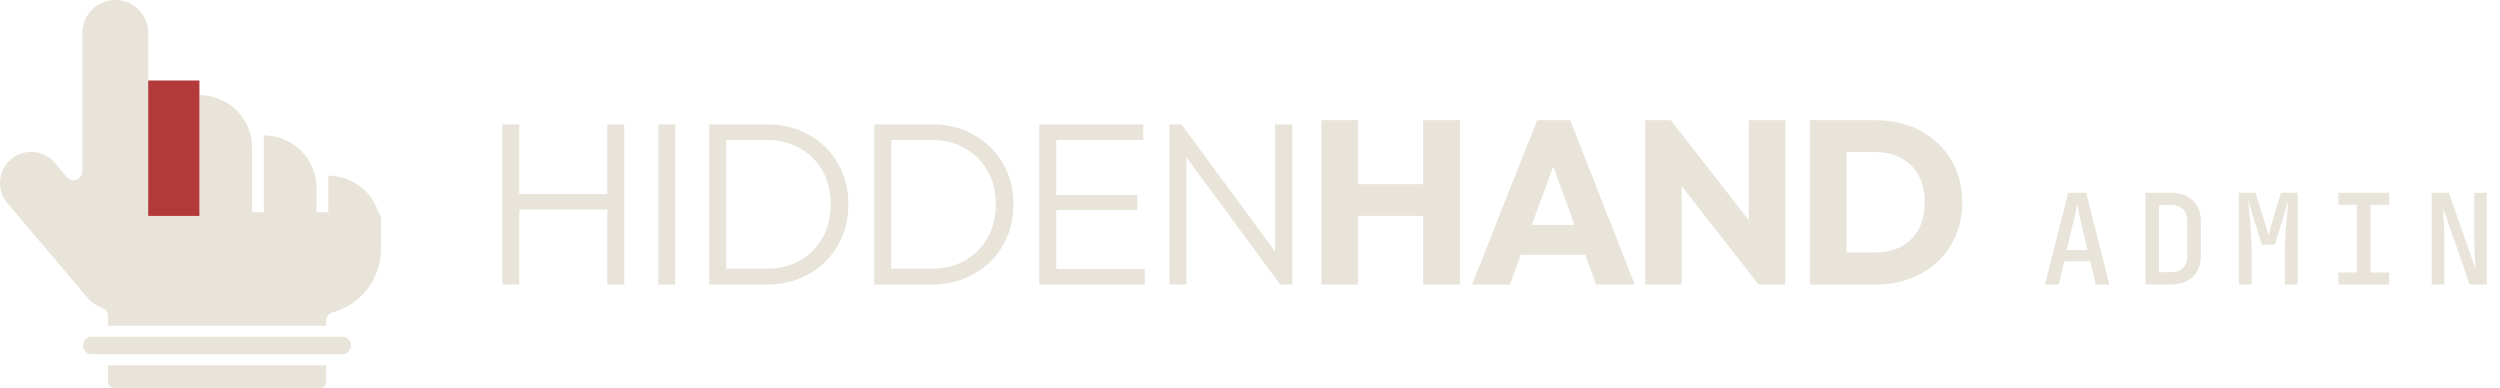
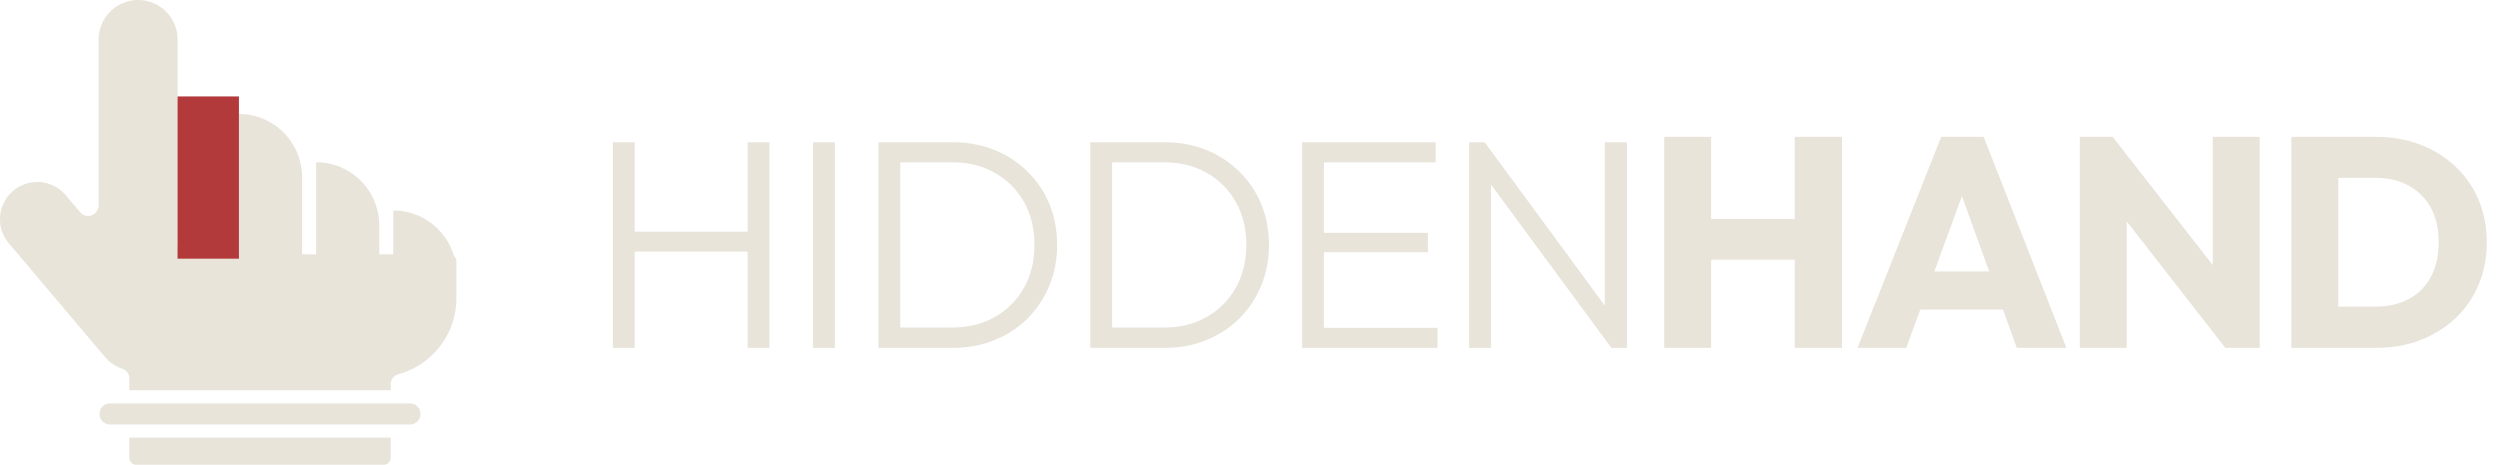
- <svg xmlns="http://www.w3.org/2000/svg" viewBox="0 0 412.44 64" width="412.44" height="64" role="img" aria-label="Hidden Hand Admin">
+ <svg xmlns="http://www.w3.org/2000/svg" viewBox="0 0 344.26 64" width="344.26" height="64" role="img" aria-label="Hidden Hand">
  <path fill="#E8E4DA" d="M40.94 21.06 L40.7 20.55 L40.43 20.04 L40.13 19.56 L39.8 19.1 L39.44 18.66 L39.05 18.24 L38.64 17.86 L38.2 17.49 L37.74 17.16 L37.25 16.86 L36.75 16.59 L36.23 16.36 L35.7 16.16 L35.15 15.99 L34.6 15.86 L34.04 15.77 L33.47 15.72 L32.9 15.7 L32.9 24.39 L32.9 35.02 L25.91 35.02 L25.89 35.02 L25.82 35.02 L25.79 35.01 L25.73 35.01 L25.7 35 L25.63 34.99 L25.6 34.99 L25.54 34.97 L25.51 34.96 L25.45 34.95 L25.42 34.94 L25.36 34.91 L25.33 34.9 L25.27 34.88 L25.25 34.86 L25.19 34.83 L25.16 34.82 L25.11 34.78 L25.08 34.77 L25.03 34.73 L25.01 34.71 L24.96 34.67 L24.93 34.65 L24.89 34.6 L24.87 34.58 L24.82 34.54 L24.8 34.51 L24.76 34.46 L24.74 34.44 L24.71 34.39 L24.69 34.36 L24.65 34.31 L24.64 34.28 L24.61 34.22 L24.59 34.2 L24.57 34.14 L24.56 34.11 L24.53 34.05 L24.52 34.02 L24.51 33.96 L24.5 33.93 L24.48 33.87 L24.48 33.84 L24.47 33.77 L24.46 33.74 L24.46 33.68 L24.45 33.65 L24.45 33.58 L24.45 33.56 L24.45 5.45 L24.45 5.44 L24.45 5.43 L24.45 5.41 L24.44 5.12 L24.44 5.09 L24.44 5.07 L24.44 5.04 L24.41 4.76 L24.41 4.73 L24.4 4.72 L24.4 4.68 L24.35 4.41 L24.35 4.38 L24.35 4.37 L24.34 4.33 L24.28 4.07 L24.27 4.03 L24.26 4.02 L24.26 3.99 L24.17 3.72 L24.17 3.69 L24.16 3.68 L24.15 3.65 L24.05 3.39 L24.04 3.36 L24.03 3.35 L24.02 3.32 L23.91 3.07 L23.89 3.04 L23.89 3.02 L23.87 2.99 L23.74 2.75 L23.73 2.72 L23.72 2.71 L23.7 2.68 L23.56 2.45 L23.54 2.42 L23.53 2.41 L23.51 2.38 L23.35 2.16 L23.33 2.13 L23.32 2.12 L23.3 2.09 L23.13 1.88 L23.11 1.86 L23.1 1.84 L23.08 1.82 L22.89 1.62 L22.87 1.6 L22.85 1.59 L22.83 1.56 L22.63 1.37 L22.61 1.35 L22.59 1.34 L22.57 1.32 L22.36 1.15 L22.33 1.13 L22.32 1.12 L22.29 1.1 L22.07 0.94 L22.04 0.92 L22.03 0.91 L22 0.89 L21.77 0.75 L21.74 0.73 L21.73 0.72 L21.7 0.71 L21.46 0.58 L21.43 0.56 L21.41 0.56 L21.39 0.54 L21.13 0.43 L21.1 0.42 L21.09 0.41 L21.06 0.4 L20.8 0.3 L20.77 0.29 L20.76 0.29 L20.73 0.28 L20.46 0.2 L20.43 0.19 L20.42 0.18 L20.39 0.18 L20.12 0.11 L20.09 0.11 L20.07 0.1 L20.04 0.1 L19.77 0.05 L19.73 0.05 L19.72 0.05 L19.69 0.04 L19.41 0.01 L19.38 0.01 L19.37 0.01 L19.33 0.01 L19.06 0 L19.03 0 L19.01 0 L18.98 0 L18.7 0.01 L18.67 0.01 L18.65 0.01 L18.62 0.01 L18.35 0.04 L18.32 0.05 L18.3 0.05 L18.27 0.05 L18 0.1 L17.97 0.1 L17.95 0.11 L17.92 0.11 L17.65 0.18 L17.62 0.18 L17.6 0.19 L17.57 0.2 L17.31 0.28 L17.28 0.29 L17.26 0.29 L17.23 0.3 L16.98 0.4 L16.95 0.41 L16.93 0.42 L16.9 0.43 L16.65 0.54 L16.62 0.56 L16.61 0.56 L16.58 0.58 L16.34 0.71 L16.31 0.72 L16.29 0.73 L16.27 0.75 L16.03 0.89 L16.01 0.91 L15.99 0.92 L15.97 0.94 L15.74 1.1 L15.72 1.12 L15.7 1.13 L15.68 1.15 L15.47 1.32 L15.44 1.34 L15.43 1.35 L15.41 1.37 L15.2 1.56 L15.18 1.59 L15.17 1.6 L15.15 1.62 L14.96 1.82 L14.94 1.84 L14.93 1.86 L14.91 1.88 L14.73 2.09 L14.71 2.12 L14.7 2.13 L14.68 2.16 L14.52 2.38 L14.5 2.41 L14.5 2.42 L14.48 2.45 L14.33 2.68 L14.32 2.71 L14.31 2.72 L14.29 2.75 L14.16 2.99 L14.15 3.02 L14.14 3.04 L14.13 3.07 L14.01 3.32 L14 3.35 L14 3.36 L13.98 3.39 L13.89 3.65 L13.88 3.68 L13.87 3.69 L13.86 3.72 L13.78 3.99 L13.77 4.02 L13.77 4.03 L13.76 4.07 L13.7 4.33 L13.69 4.37 L13.69 4.38 L13.68 4.41 L13.64 4.68 L13.63 4.72 L13.63 4.73 L13.63 4.76 L13.6 5.04 L13.6 5.07 L13.6 5.09 L13.59 5.12 L13.58 5.41 L13.58 5.43 L13.58 5.44 L13.58 5.45 L13.58 28.27 L13.58 28.28 L13.58 28.36 L13.58 28.39 L13.57 28.45 L13.57 28.48 L13.56 28.55 L13.55 28.58 L13.54 28.64 L13.53 28.67 L13.51 28.73 L13.5 28.76 L13.48 28.82 L13.47 28.85 L13.44 28.91 L13.42 28.94 L13.39 28.99 L13.38 29.02 L13.34 29.07 L13.33 29.1 L13.29 29.15 L13.27 29.18 L13.23 29.23 L13.21 29.25 L13.16 29.3 L13.14 29.32 L13.09 29.36 L13.07 29.38 L13.02 29.42 L13 29.44 L12.94 29.48 L12.92 29.5 L12.86 29.53 L12.84 29.54 L12.78 29.57 L12.75 29.59 L12.69 29.61 L12.66 29.63 L12.6 29.65 L12.57 29.66 L12.51 29.68 L12.48 29.68 L12.42 29.7 L12.39 29.7 L12.32 29.71 L12.29 29.72 L12.23 29.72 L12.2 29.72 L12.13 29.73 L12.1 29.73 L12.04 29.72 L12.01 29.72 L11.94 29.71 L11.91 29.71 L11.85 29.7 L11.82 29.69 L11.76 29.68 L11.73 29.67 L11.67 29.65 L11.64 29.64 L11.58 29.61 L11.55 29.6 L11.49 29.57 L11.46 29.56 L11.4 29.53 L11.38 29.51 L11.32 29.48 L11.3 29.46 L11.25 29.42 L11.22 29.4 L11.17 29.36 L11.15 29.34 L11.1 29.29 L11.08 29.27 L11.03 29.22 L11.02 29.21 L9.06 26.89 L9.05 26.88 L9.05 26.87 L9.04 26.86 L8.85 26.65 L8.83 26.63 L8.82 26.62 L8.79 26.6 L8.61 26.42 L8.59 26.4 L8.58 26.39 L8.55 26.36 L8.36 26.2 L8.33 26.18 L8.32 26.17 L8.29 26.15 L8.09 26 L8.06 25.98 L8.05 25.97 L8.02 25.95 L7.81 25.81 L7.78 25.79 L7.77 25.79 L7.74 25.77 L7.52 25.65 L7.49 25.63 L7.47 25.62 L7.45 25.61 L7.21 25.5 L7.19 25.49 L7.17 25.48 L7.14 25.47 L6.9 25.37 L6.87 25.36 L6.86 25.36 L6.83 25.35 L6.58 25.27 L6.55 25.26 L6.54 25.25 L6.51 25.25 L6.26 25.18 L6.23 25.18 L6.21 25.17 L6.18 25.17 L5.93 25.12 L5.9 25.11 L5.88 25.11 L5.85 25.11 L5.6 25.08 L5.56 25.08 L5.55 25.07 L5.52 25.07 L5.26 25.06 L5.23 25.06 L5.21 25.06 L5.18 25.06 L4.93 25.06 L4.89 25.06 L4.88 25.06 L4.85 25.07 L4.59 25.09 L4.56 25.09 L4.54 25.09 L4.51 25.09 L4.26 25.13 L4.23 25.14 L4.21 25.14 L4.18 25.15 L3.93 25.2 L3.9 25.21 L3.88 25.21 L3.85 25.22 L3.61 25.29 L3.58 25.3 L3.56 25.3 L3.53 25.31 L3.29 25.4 L3.26 25.41 L3.24 25.42 L3.21 25.43 L2.98 25.53 L2.95 25.54 L2.94 25.55 L2.91 25.56 L2.68 25.68 L2.65 25.7 L2.64 25.7 L2.61 25.72 L2.39 25.85 L2.36 25.87 L2.35 25.88 L2.32 25.89 L2.11 26.04 L2.09 26.06 L2.07 26.07 L2.05 26.09 L1.85 26.25 L1.82 26.27 L1.81 26.28 L1.79 26.3 L1.6 26.47 L1.57 26.49 L1.56 26.5 L1.54 26.52 L1.36 26.71 L1.34 26.73 L1.33 26.74 L1.31 26.77 L1.14 26.96 L1.12 26.99 L1.11 27 L1.09 27.02 L0.94 27.23 L0.92 27.26 L0.91 27.27 L0.89 27.3 L0.75 27.51 L0.74 27.54 L0.73 27.55 L0.71 27.58 L0.59 27.8 L0.57 27.83 L0.57 27.84 L0.55 27.87 L0.44 28.11 L0.43 28.13 L0.42 28.15 L0.41 28.18 L0.32 28.42 L0.3 28.45 L0.3 28.46 L0.29 28.49 L0.21 28.73 L0.2 28.77 L0.2 28.78 L0.19 28.81 L0.13 29.06 L0.12 29.09 L0.11 29.11 L0.11 29.14 L0.06 29.39 L0.06 29.42 L0.05 29.44 L0.05 29.47 L0.02 29.72 L0.02 29.75 L0.02 29.77 L0.01 29.8 L0 30.06 L0 30.09 L0 30.11 L0 30.14 L0 30.39 L0 30.43 L0.01 30.44 L0.01 30.47 L0.03 30.73 L0.03 30.76 L0.03 30.78 L0.04 30.81 L0.07 31.06 L0.08 31.09 L0.08 31.11 L0.09 31.14 L0.14 31.39 L0.15 31.42 L0.15 31.44 L0.16 31.47 L0.23 31.71 L0.24 31.74 L0.25 31.76 L0.26 31.79 L0.34 32.03 L0.35 32.06 L0.36 32.08 L0.37 32.1 L0.47 32.34 L0.49 32.37 L0.49 32.38 L0.51 32.41 L0.62 32.64 L0.64 32.67 L0.65 32.68 L0.66 32.71 L0.79 32.93 L0.81 32.96 L0.82 32.97 L0.84 33 L0.98 33.21 L1 33.23 L1.01 33.25 L1.03 33.27 L1.2 33.49 L1.21 33.5 L1.22 33.51 L1.23 33.52 L14.48 49.19 L14.49 49.2 L14.5 49.2 L14.51 49.22 L14.69 49.42 L14.72 49.44 L14.73 49.46 L14.75 49.48 L14.93 49.66 L14.96 49.68 L14.97 49.69 L14.99 49.71 L15.19 49.88 L15.21 49.9 L15.22 49.91 L15.25 49.93 L15.46 50.08 L15.48 50.1 L15.49 50.11 L15.52 50.12 L15.74 50.26 L15.76 50.28 L15.78 50.29 L15.8 50.3 L16.03 50.43 L16.06 50.44 L16.07 50.45 L16.1 50.47 L16.33 50.58 L16.36 50.59 L16.37 50.6 L16.4 50.61 L16.64 50.7 L16.67 50.71 L16.69 50.72 L16.72 50.73 L16.8 50.76 L16.81 50.76 L16.88 50.78 L16.91 50.8 L16.97 50.82 L17 50.84 L17.06 50.87 L17.08 50.88 L17.14 50.91 L17.16 50.93 L17.22 50.97 L17.24 50.99 L17.29 51.03 L17.32 51.05 L17.36 51.09 L17.39 51.11 L17.43 51.16 L17.45 51.18 L17.49 51.23 L17.51 51.26 L17.55 51.31 L17.57 51.34 L17.6 51.39 L17.62 51.42 L17.65 51.47 L17.66 51.5 L17.69 51.56 L17.7 51.59 L17.73 51.65 L17.74 51.68 L17.75 51.74 L17.76 51.77 L17.78 51.83 L17.78 51.87 L17.79 51.93 L17.8 51.96 L17.81 52.02 L17.81 52.06 L17.81 52.13 L17.81 52.14 L17.81 53.74 L53.8 53.74 L53.8 52.94 L53.8 52.92 L53.8 52.85 L53.8 52.82 L53.81 52.75 L53.81 52.72 L53.82 52.66 L53.83 52.63 L53.84 52.56 L53.85 52.53 L53.87 52.47 L53.88 52.44 L53.91 52.38 L53.92 52.35 L53.95 52.29 L53.96 52.26 L53.99 52.21 L54.01 52.18 L54.04 52.12 L54.06 52.1 L54.1 52.04 L54.12 52.02 L54.16 51.97 L54.18 51.95 L54.23 51.9 L54.25 51.88 L54.3 51.83 L54.33 51.81 L54.38 51.77 L54.4 51.75 L54.46 51.72 L54.48 51.7 L54.54 51.67 L54.57 51.65 L54.63 51.62 L54.66 51.61 L54.72 51.58 L54.75 51.57 L54.82 51.55 L54.83 51.54 L55.44 51.36 L55.47 51.35 L55.48 51.34 L55.51 51.33 L56.11 51.11 L56.14 51.1 L56.15 51.09 L56.18 51.08 L56.75 50.82 L56.78 50.81 L56.8 50.8 L56.83 50.78 L57.38 50.49 L57.41 50.47 L57.42 50.46 L57.45 50.45 L57.99 50.11 L58.02 50.1 L58.03 50.09 L58.05 50.07 L58.57 49.7 L58.59 49.68 L58.61 49.67 L58.63 49.65 L59.12 49.25 L59.14 49.23 L59.16 49.22 L59.18 49.2 L59.64 48.77 L59.66 48.75 L59.67 48.74 L59.7 48.71 L60.13 48.25 L60.15 48.23 L60.16 48.22 L60.18 48.19 L60.58 47.7 L60.6 47.68 L60.61 47.67 L60.63 47.64 L61 47.13 L61.02 47.1 L61.02 47.09 L61.04 47.06 L61.38 46.52 L61.39 46.5 L61.4 46.48 L61.41 46.46 L61.71 45.9 L61.73 45.87 L61.73 45.86 L61.75 45.83 L62.01 45.25 L62.02 45.22 L62.03 45.21 L62.04 45.18 L62.26 44.59 L62.27 44.56 L62.28 44.54 L62.29 44.51 L62.47 43.91 L62.48 43.88 L62.48 43.86 L62.49 43.83 L62.63 43.22 L62.64 43.18 L62.64 43.17 L62.65 43.14 L62.75 42.51 L62.76 42.48 L62.76 42.47 L62.76 42.44 L62.83 41.81 L62.83 41.77 L62.83 41.76 L62.83 41.73 L62.85 41.1 L62.85 41.08 L62.85 41.06 L62.85 41.06 L62.85 41.02 L62.85 38.64 L62.85 37.68 L62.85 35.98 L62.85 35.92 L62.84 35.86 L62.83 35.8 L62.82 35.73 L62.8 35.67 L62.78 35.61 L62.75 35.56 L62.72 35.5 L62.69 35.45 L62.65 35.4 L62.61 35.35 L62.57 35.3 L62.52 35.26 L62.5 35.24 L62.39 34.88 L62.19 34.35 L61.96 33.83 L61.69 33.33 L61.39 32.84 L61.06 32.38 L60.69 31.94 L60.31 31.53 L59.89 31.14 L59.45 30.78 L58.99 30.45 L58.5 30.15 L58 29.88 L57.48 29.64 L56.95 29.44 L56.41 29.28 L55.85 29.15 L55.29 29.06 L54.73 29 L54.16 28.98 L54.16 35.02 L52.23 35.02 L52.23 31.03 L52.21 30.46 L52.15 29.9 L52.06 29.34 L51.93 28.78 L51.76 28.24 L51.56 27.71 L51.33 27.19 L51.06 26.69 L50.76 26.2 L50.43 25.74 L50.07 25.3 L49.68 24.89 L49.26 24.5 L48.82 24.14 L48.36 23.8 L47.88 23.5 L47.38 23.24 L46.86 23 L46.33 22.8 L45.78 22.64 L45.23 22.51 L44.67 22.41 L44.1 22.36 L43.53 22.34 L43.53 31.03 L43.53 35.02 L41.6 35.02 L41.6 24.39 L41.58 23.82 L41.52 23.26 L41.43 22.7 L41.3 22.14 L41.14 21.6ZM56.64 58.43 L56.73 58.42 L56.83 58.4 L56.92 58.37 L57.01 58.33 L57.09 58.3 L57.18 58.25 L57.26 58.2 L57.33 58.15 L57.41 58.09 L57.48 58.02 L57.54 57.95 L57.6 57.88 L57.66 57.8 L57.71 57.72 L57.75 57.64 L57.79 57.55 L57.82 57.46 L57.85 57.37 L57.87 57.28 L57.89 57.19 L57.9 57.09 L57.9 57 L57.9 56.9 L57.89 56.81 L57.87 56.71 L57.85 56.62 L57.82 56.53 L57.79 56.44 L57.75 56.36 L57.71 56.27 L57.66 56.19 L57.6 56.11 L57.54 56.04 L57.48 55.97 L57.41 55.91 L57.33 55.85 L57.26 55.79 L57.18 55.74 L57.09 55.7 L57.01 55.66 L56.92 55.62 L56.83 55.6 L56.73 55.57 L56.64 55.56 L56.55 55.55 L56.45 55.55 L15.15 55.55 L15.06 55.55 L14.96 55.56 L14.87 55.57 L14.78 55.6 L14.69 55.62 L14.6 55.66 L14.51 55.7 L14.43 55.74 L14.35 55.79 L14.27 55.85 L14.2 55.91 L14.13 55.97 L14.06 56.04 L14 56.11 L13.95 56.19 L13.9 56.27 L13.85 56.36 L13.81 56.44 L13.78 56.53 L13.75 56.62 L13.73 56.71 L13.72 56.81 L13.71 56.9 L13.7 57 L13.71 57.09 L13.72 57.19 L13.73 57.28 L13.75 57.37 L13.78 57.46 L13.81 57.55 L13.85 57.64 L13.9 57.72 L13.95 57.8 L14 57.88 L14.06 57.95 L14.13 58.02 L14.2 58.09 L14.27 58.15 L14.35 58.2 L14.43 58.25 L14.51 58.3 L14.6 58.33 L14.69 58.37 L14.78 58.4 L14.87 58.42 L14.96 58.43 L15.06 58.44 L15.15 58.45 L56.45 58.45 L56.55 58.44ZM17.82 63.16 L17.83 63.22 L17.84 63.28 L17.86 63.34 L17.88 63.4 L17.91 63.46 L17.94 63.52 L17.97 63.57 L18.01 63.62 L18.05 63.67 L18.09 63.72 L18.14 63.76 L18.19 63.8 L18.24 63.84 L18.29 63.87 L18.35 63.9 L18.41 63.93 L18.47 63.95 L18.53 63.97 L18.59 63.98 L18.65 63.99 L18.71 64 L18.78 64 L52.83 64 L52.89 64 L52.96 63.99 L53.02 63.98 L53.08 63.97 L53.14 63.95 L53.2 63.93 L53.26 63.9 L53.31 63.87 L53.37 63.84 L53.42 63.8 L53.47 63.76 L53.51 63.72 L53.56 63.67 L53.6 63.62 L53.63 63.57 L53.67 63.52 L53.7 63.46 L53.72 63.4 L53.74 63.34 L53.76 63.28 L53.78 63.22 L53.79 63.16 L53.79 63.1 L53.8 63.03 L53.8 60.26 L17.81 60.26 L17.81 63.03 L17.81 63.1Z" />
  <path class="hh-caret" fill="#B33A3A" d="M32.9 13.28 L32.9 35.62 L24.45 35.62 L24.45 13.28Z" />
-   <path fill="#E8E4DA" d="M82.87 46.94V20.52H85.67V46.94ZM100.19 46.94V20.52H102.99V46.94ZM84.71 34.58V32H100.96V34.58ZM108.6 46.94V20.52H111.4V46.94ZM118.74 46.94V44.33H126.49Q129.6 44.33 131.98 42.97Q134.37 41.6 135.71 39.2Q137.05 36.8 137.05 33.69Q137.05 30.58 135.71 28.2Q134.37 25.82 131.98 24.46Q129.6 23.09 126.49 23.09H118.81V20.52H126.57Q129.45 20.52 131.89 21.5Q134.33 22.48 136.15 24.26Q137.98 26.05 138.97 28.45Q139.97 30.85 139.97 33.73Q139.97 36.53 138.97 38.95Q137.98 41.37 136.17 43.16Q134.37 44.94 131.93 45.94Q129.49 46.94 126.65 46.94ZM117.01 46.94V20.52H119.81V46.94ZM145.96 46.94V44.33H153.72Q156.83 44.33 159.21 42.97Q161.59 41.6 162.94 39.2Q164.28 36.8 164.28 33.69Q164.28 30.58 162.94 28.2Q161.59 25.82 159.21 24.46Q156.83 23.09 153.72 23.09H146.04V20.52H153.8Q156.68 20.52 159.11 21.5Q161.55 22.48 163.38 24.26Q165.2 26.05 166.2 28.45Q167.2 30.85 167.2 33.73Q167.2 36.53 166.2 38.95Q165.2 41.37 163.4 43.16Q161.59 44.94 159.15 45.94Q156.71 46.94 153.87 46.94ZM144.23 46.94V20.52H147.04V46.94ZM171.46 46.94V20.52H174.26V46.94ZM173.3 46.94V44.37H188.86V46.94ZM173.3 34.65V32.16H187.63V34.65ZM173.3 23.09V20.52H188.62V23.09ZM192.93 46.94V20.52H194.92L195.73 23.86V46.94ZM211.2 46.94 194.5 24.28 194.92 20.52 211.59 43.18ZM211.2 46.94 210.36 43.75V20.52H213.2V46.94ZM218 46.94V19.83H224.03V46.94ZM234.78 46.94V19.83H240.85V46.94ZM221.61 35.61V30.39H236.78V35.61ZM242.85 46.94 253.6 19.83H259.05L269.69 46.94H263.31L255.17 24.44H257.36L249.1 46.94ZM248.95 42.02V37.11H263.74V42.02ZM271.42 46.94V19.83H275.64L277.44 25.24V46.94ZM290.12 46.94 274.14 26.47 275.64 19.83 291.61 40.3ZM290.12 46.94 288.5 41.53V19.83H294.53V46.94ZM302.67 46.94V41.64H309.39Q311.85 41.64 313.69 40.66Q315.54 39.68 316.54 37.8Q317.53 35.92 317.53 33.35Q317.53 30.77 316.52 28.93Q315.5 27.09 313.67 26.09Q311.85 25.09 309.39 25.09H302.48V19.83H309.47Q312.54 19.83 315.13 20.81Q317.73 21.79 319.66 23.61Q321.6 25.44 322.66 27.91Q323.72 30.39 323.72 33.38Q323.72 36.34 322.66 38.84Q321.6 41.33 319.68 43.14Q317.76 44.94 315.17 45.94Q312.58 46.94 309.55 46.94ZM298.6 46.94V19.83H304.63V46.94Z" />
-   <path fill="#E8E4DA" d="M337.36 46.94 341.21 31.8H344.16L348.01 46.94H345.75L344.84 43.1H340.55L339.64 46.94ZM340.96 41.26H344.41L343.37 36.88Q343.1 35.72 342.92 34.86Q342.75 34 342.69 33.69Q342.62 34 342.46 34.86Q342.29 35.72 342 36.86ZM353.95 46.94V31.8H358.18Q359.67 31.8 360.77 32.37Q361.87 32.94 362.48 33.98Q363.09 35.02 363.09 36.43V42.3Q363.09 43.68 362.48 44.74Q361.87 45.8 360.77 46.37Q359.67 46.94 358.18 46.94ZM356.18 44.91H358.18Q359.42 44.91 360.14 44.21Q360.85 43.52 360.85 42.3V36.43Q360.85 35.22 360.14 34.53Q359.42 33.83 358.18 33.83H356.18ZM369.35 46.94V31.8H372.11L373.62 36.65Q373.85 37.34 374.02 37.97Q374.18 38.6 374.25 38.92Q374.33 38.6 374.48 37.97Q374.64 37.34 374.85 36.65L376.3 31.8H379.06V46.94H376.94V41.84Q376.94 40.86 376.99 39.67Q377.05 38.48 377.15 37.27Q377.25 36.05 377.36 34.94Q377.46 33.83 377.54 33.01L375.3 40.37H373.15L370.87 33.01Q370.97 33.81 371.07 34.88Q371.18 35.95 371.26 37.15Q371.34 38.36 371.41 39.57Q371.47 40.78 371.47 41.84V46.94ZM385.78 46.94V44.95H388.82V33.79H385.78V31.8H394.15V33.79H391.1V44.95H394.15V46.94ZM401.18 46.94V31.8H404L408.42 44.39Q408.38 43.79 408.32 42.96Q408.25 42.13 408.22 41.24Q408.19 40.35 408.19 39.62V31.8H410.26V46.94H407.44L403.05 34.35Q403.09 34.89 403.14 35.7Q403.19 36.51 403.22 37.38Q403.26 38.25 403.26 39V46.94Z" />
+   <path fill="#E8E4DA" d="M84.39 47.9V19.59H87.4V47.9ZM102.95 47.9V19.59H105.95V47.9ZM86.37 34.65V31.9H103.77V34.65ZM111.96 47.9V19.59H114.96V47.9ZM122.82 47.9V45.1H131.13Q134.46 45.1 137.01 43.64Q139.57 42.18 141.01 39.61Q142.45 37.04 142.45 33.71Q142.45 30.37 141.01 27.82Q139.57 25.27 137.01 23.81Q134.46 22.35 131.13 22.35H122.9V19.59H131.21Q134.3 19.59 136.91 20.64Q139.52 21.69 141.48 23.61Q143.43 25.52 144.5 28.09Q145.57 30.66 145.57 33.75Q145.57 36.75 144.5 39.34Q143.43 41.93 141.5 43.85Q139.57 45.76 136.95 46.83Q134.34 47.9 131.3 47.9ZM120.97 47.9V19.59H123.97V47.9ZM151.99 47.9V45.1H160.3Q163.63 45.1 166.18 43.64Q168.74 42.18 170.18 39.61Q171.62 37.04 171.62 33.71Q171.62 30.37 170.18 27.82Q168.74 25.27 166.18 23.81Q163.63 22.35 160.3 22.35H152.07V19.59H160.38Q163.47 19.59 166.08 20.64Q168.69 21.69 170.65 23.61Q172.6 25.52 173.67 28.09Q174.74 30.66 174.74 33.75Q174.74 36.75 173.67 39.34Q172.6 41.93 170.67 43.85Q168.74 45.76 166.12 46.83Q163.51 47.9 160.47 47.9ZM150.14 47.9V19.59H153.14V47.9ZM179.31 47.9V19.59H182.31V47.9ZM181.28 47.9V45.14H197.95V47.9ZM181.28 34.73V32.06H196.63V34.73ZM181.28 22.35V19.59H197.7V22.35ZM202.31 47.9V19.59H204.45L205.31 23.17V47.9ZM221.89 47.9 204 23.63 204.45 19.59 222.3 43.87ZM221.89 47.9 220.99 44.49V19.59H224.03V47.9ZM229.17 47.9V18.85H235.63V47.9ZM247.15 47.9V18.85H253.65V47.9ZM233.04 35.76V30.17H249.29V35.76ZM255.79 47.9 267.31 18.85H273.16L284.55 47.9H277.72L269 23.79H271.35L262.5 47.9ZM262.34 42.63V37.37H278.18V42.63ZM286.4 47.9V18.85H290.93L292.86 24.65V47.9ZM306.44 47.9 289.33 25.97 290.93 18.85 308.05 40.78ZM306.44 47.9 304.71 42.1V18.85H311.17V47.9ZM319.89 47.9V42.22H327.09Q329.73 42.22 331.7 41.17Q333.68 40.12 334.75 38.11Q335.82 36.09 335.82 33.34Q335.82 30.58 334.73 28.6Q333.64 26.63 331.68 25.56Q329.73 24.49 327.09 24.49H319.69V18.85H327.18Q330.47 18.85 333.25 19.9Q336.02 20.95 338.1 22.91Q340.18 24.86 341.31 27.51Q342.44 30.17 342.44 33.38Q342.44 36.54 341.31 39.22Q340.18 41.89 338.12 43.83Q336.06 45.76 333.29 46.83Q330.51 47.9 327.26 47.9ZM315.53 47.9V18.85H321.99V47.9Z" />
</svg>
